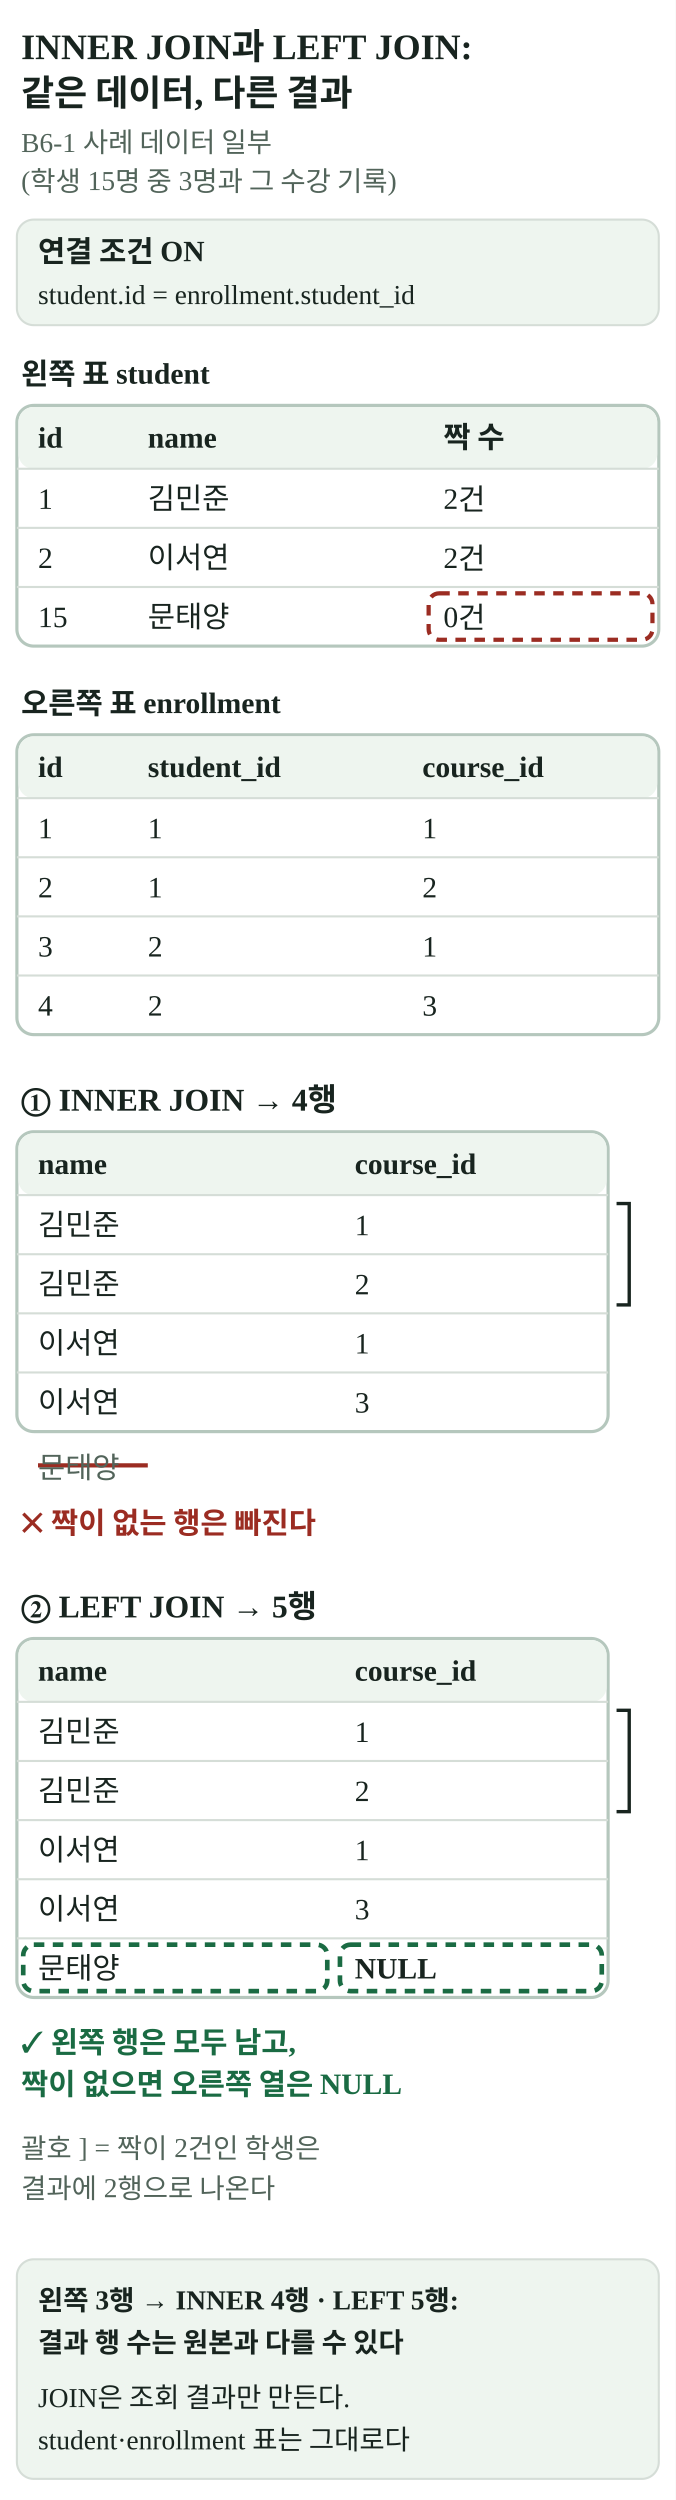
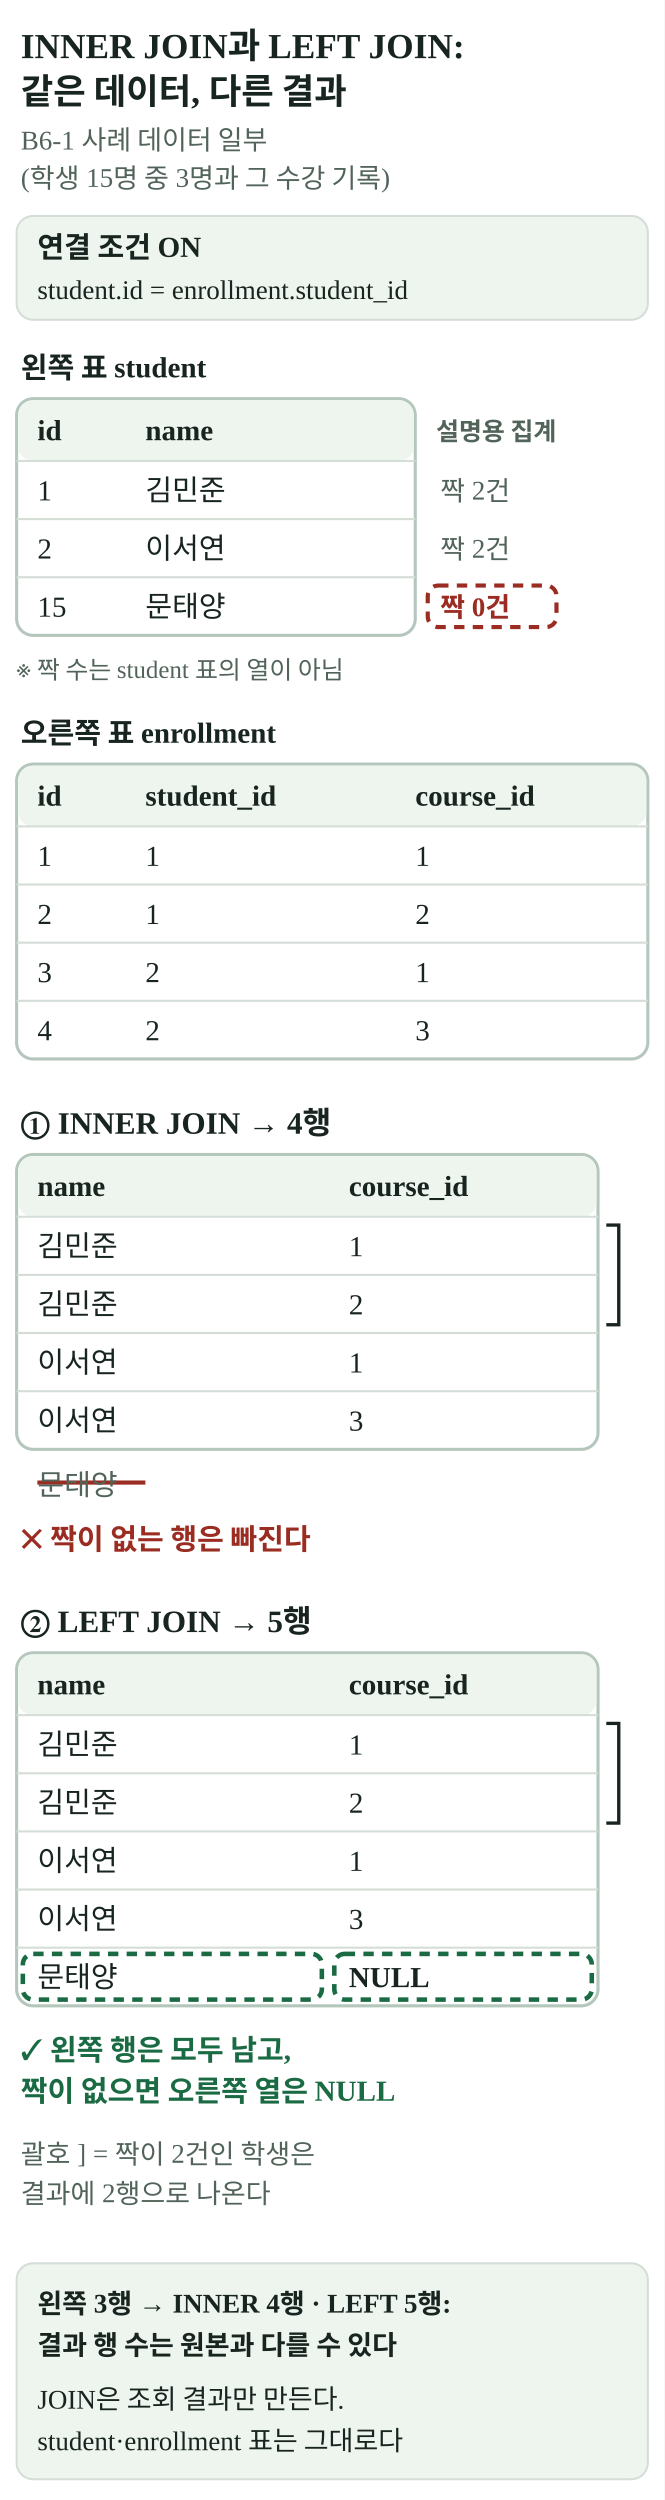
- <svg xmlns="http://www.w3.org/2000/svg" class="gvb6" viewBox="0 0 320 1184" width="320" height="1184" role="img" aria-labelledby="gvb6-join-m-title gvb6-join-m-desc">
+ <svg xmlns="http://www.w3.org/2000/svg" class="gvb6" viewBox="0 0 320 1204" width="320" height="1204" role="img" aria-labelledby="gvb6-join-m-title gvb6-join-m-desc">
  <style>
.gvb6{font-family:var(--font-body,'Pretendard VF','Pretendard Variable','Apple SD Gothic Neo','Malgun Gothic','Noto Sans CJK KR',system-ui,sans-serif)}
.gvb6 .bg{fill:var(--surface-raised,#fff)}
.gvb6 .t{fill:var(--text-primary,#18241f)}
.gvb6 .s{fill:var(--text-secondary,#52645a)}
.gvb6 .b{font-weight:700}
.gvb6 .m{font-family:var(--font-mono,ui-monospace,SFMono-Regular,Consolas,'Liberation Mono',monospace)}
.gvb6 .box{fill:var(--surface-raised,#fff);stroke:var(--border-strong,#b5c7bd);stroke-width:1.5}
.gvb6 .head{fill:var(--surface-soft,#eef5ef)}
.gvb6 .note{fill:var(--surface-soft,#eef5ef);stroke:var(--border-default,#d5ddd7);stroke-width:1}
.gvb6 .rule{stroke:var(--border-default,#d5ddd7);stroke-width:1}
.gvb6 .ln{fill:none;stroke:var(--text-primary,#18241f);stroke-width:1.6}
.gvb6 .ref{fill:none;stroke:#8a4b00;stroke-width:1.8;stroke-dasharray:6 4}
.gvb6 .refbad{fill:none;stroke:#9b2c22;stroke-width:1.8;stroke-dasharray:3 4}
.gvb6 .hit{fill:none;stroke:#8a4b00;stroke-width:2.2}
.gvb6 .gone{fill:none;stroke:#9b2c22;stroke-width:2;stroke-dasharray:5 4}
.gvb6 .kept{fill:none;stroke:#1a6b43;stroke-width:2.2;stroke-dasharray:5 4}
.gvb6 .pk{fill:#173e35} .gvb6 .fk{fill:#8a4b00} .gvb6 .on{fill:#fff}
.gvb6 .bad{fill:#9b2c22} .gvb6 .ok{fill:#1a6b43} .gvb6 .fkt{fill:#8a4b00}
</style>
  <defs>
    <marker id="gvb6-join-m-arr" markerWidth="10" markerHeight="10" refX="8" refY="5" orient="auto" markerUnits="userSpaceOnUse">
      <path d="M0 0L10 5L0 10Z" fill="#8a4b00" />
    </marker>
  </defs>
-   <rect class="bg" width="320" height="1184" />
+   <rect class="bg" width="320" height="1204" />
  <text x="10" y="28" font-size="17" class="t b">INNER JOIN과 LEFT JOIN:</text>
  <text x="10" y="50" font-size="17" class="t b">같은 데이터, 다른 결과</text>
  <text x="10" y="72" font-size="13" class="s">B6-1 사례 데이터 일부</text>
  <text x="10" y="90" font-size="13" class="s">(학생 15명 중 3명과 그 수강 기록)</text>
  <rect x="8" y="104" width="304" height="50" rx="8" class="note" />
  <text x="18" y="124" font-size="14" class="t b">연결 조건 ON</text>
  <text x="18" y="144" font-size="13" class="t m">student.id = enrollment.student_id</text>
  <text x="10" y="182" font-size="14" class="t b">왼쪽 표 student</text>
-   <rect x="8" y="192" width="304" height="114" rx="8" class="box" />
-   <rect x="8.75" y="192.75" width="302.5" height="29.25" rx="7" class="head" />
-   <line x1="8" y1="222" x2="312" y2="222" class="rule" />
+   <rect x="8" y="192" width="192" height="114" rx="8" class="box" />
+   <rect x="8.75" y="192.75" width="190.5" height="29.25" rx="7" class="head" />
+   <line x1="8" y1="222" x2="200" y2="222" class="rule" />
  <text x="18" y="212" font-size="14" class="t b m">id</text>
  <text x="70" y="212" font-size="14" class="t b m">name</text>
-   <text x="210" y="212" font-size="14" class="t b">짝 수</text>
  <text x="18" y="241" font-size="14" class="t m">1</text>
  <text x="70" y="241" font-size="14" class="t">김민준</text>
-   <text x="210" y="241" font-size="14" class="t">2건</text>
-   <line x1="8" y1="250" x2="312" y2="250" class="rule" />
+   <line x1="8" y1="250" x2="200" y2="250" class="rule" />
  <text x="18" y="269" font-size="14" class="t m">2</text>
  <text x="70" y="269" font-size="14" class="t">이서연</text>
-   <text x="210" y="269" font-size="14" class="t">2건</text>
-   <line x1="8" y1="278" x2="312" y2="278" class="rule" />
+   <line x1="8" y1="278" x2="200" y2="278" class="rule" />
  <text x="18" y="297" font-size="14" class="t m">15</text>
  <text x="70" y="297" font-size="14" class="t">문태양</text>
-   <rect x="203" y="281" width="106" height="22" rx="5" class="gone" />
-   <text x="210" y="297" font-size="14" class="t">0건</text>
-   <text x="10" y="338" font-size="14" class="t b">오른쪽 표 enrollment</text>
-   <rect x="8" y="348" width="304" height="142" rx="8" class="box" />
-   <rect x="8.75" y="348.75" width="302.5" height="29.25" rx="7" class="head" />
-   <line x1="8" y1="378" x2="312" y2="378" class="rule" />
-   <text x="18" y="368" font-size="14" class="t b m">id</text>
-   <text x="70" y="368" font-size="14" class="t b m">student_id</text>
-   <text x="200" y="368" font-size="14" class="t b m">course_id</text>
-   <text x="18" y="397" font-size="14" class="t m">1</text>
-   <text x="70" y="397" font-size="14" class="t m">1</text>
-   <text x="200" y="397" font-size="14" class="t m">1</text>
-   <line x1="8" y1="406" x2="312" y2="406" class="rule" />
-   <text x="18" y="425" font-size="14" class="t m">2</text>
-   <text x="70" y="425" font-size="14" class="t m">1</text>
-   <text x="200" y="425" font-size="14" class="t m">2</text>
-   <line x1="8" y1="434" x2="312" y2="434" class="rule" />
-   <text x="18" y="453" font-size="14" class="t m">3</text>
-   <text x="70" y="453" font-size="14" class="t m">2</text>
-   <text x="200" y="453" font-size="14" class="t m">1</text>
-   <line x1="8" y1="462" x2="312" y2="462" class="rule" />
-   <text x="18" y="481" font-size="14" class="t m">4</text>
-   <text x="70" y="481" font-size="14" class="t m">2</text>
-   <text x="200" y="481" font-size="14" class="t m">3</text>
-   <text x="10" y="526" font-size="15" class="t b">① INNER JOIN → 4행</text>
-   <rect x="8" y="536" width="280" height="142" rx="8" class="box" />
-   <rect x="8.75" y="536.75" width="278.5" height="29.25" rx="7" class="head" />
-   <line x1="8" y1="566" x2="288" y2="566" class="rule" />
-   <text x="18" y="556" font-size="14" class="t b m">name</text>
-   <text x="168" y="556" font-size="14" class="t b m">course_id</text>
-   <text x="18" y="585" font-size="14" class="t">김민준</text>
-   <text x="168" y="585" font-size="14" class="t m">1</text>
-   <line x1="8" y1="594" x2="288" y2="594" class="rule" />
-   <text x="18" y="613" font-size="14" class="t">김민준</text>
-   <text x="168" y="613" font-size="14" class="t m">2</text>
-   <line x1="8" y1="622" x2="288" y2="622" class="rule" />
-   <text x="18" y="641" font-size="14" class="t">이서연</text>
-   <text x="168" y="641" font-size="14" class="t m">1</text>
-   <line x1="8" y1="650" x2="288" y2="650" class="rule" />
-   <text x="18" y="669" font-size="14" class="t">이서연</text>
-   <text x="168" y="669" font-size="14" class="t m">3</text>
-   <path d="M292 570 h6 v48 h-6" class="ln" />
-   <line x1="18" y1="694" x2="70" y2="694" class="gone" style="stroke-dasharray:none" />
-   <text x="18" y="700" font-size="14" class="s">문태양</text>
-   <text x="10" y="726" font-size="14" class="bad b">✕ 짝이 없는 행은 빠진다</text>
-   <text x="10" y="766" font-size="15" class="t b">② LEFT JOIN → 5행</text>
-   <rect x="8" y="776" width="280" height="170" rx="8" class="box" />
-   <rect x="8.75" y="776.75" width="278.5" height="29.25" rx="7" class="head" />
-   <line x1="8" y1="806" x2="288" y2="806" class="rule" />
-   <text x="18" y="796" font-size="14" class="t b m">name</text>
-   <text x="168" y="796" font-size="14" class="t b m">course_id</text>
-   <text x="18" y="825" font-size="14" class="t">김민준</text>
-   <text x="168" y="825" font-size="14" class="t m">1</text>
-   <line x1="8" y1="834" x2="288" y2="834" class="rule" />
-   <text x="18" y="853" font-size="14" class="t">김민준</text>
-   <text x="168" y="853" font-size="14" class="t m">2</text>
-   <line x1="8" y1="862" x2="288" y2="862" class="rule" />
-   <text x="18" y="881" font-size="14" class="t">이서연</text>
-   <text x="168" y="881" font-size="14" class="t m">1</text>
-   <line x1="8" y1="890" x2="288" y2="890" class="rule" />
-   <text x="18" y="909" font-size="14" class="t">이서연</text>
-   <text x="168" y="909" font-size="14" class="t m">3</text>
-   <line x1="8" y1="918" x2="288" y2="918" class="rule" />
-   <rect x="11" y="921" width="144" height="22" rx="5" class="kept" />
-   <text x="18" y="937" font-size="14" class="t">문태양</text>
-   <rect x="161" y="921" width="124" height="22" rx="5" class="kept" />
-   <text x="168" y="937" font-size="14" class="t b m">NULL</text>
-   <path d="M292 810 h6 v48 h-6" class="ln" />
-   <text x="10" y="972" font-size="14" class="ok b">✓ 왼쪽 행은 모두 남고,</text>
-   <text x="10" y="992" font-size="14" class="ok b">짝이 없으면 오른쪽 열은 NULL</text>
-   <text x="10" y="1022" font-size="13" class="s">괄호 ] = 짝이 2건인 학생은</text>
-   <text x="10" y="1041" font-size="13" class="s">결과에 2행으로 나온다</text>
-   <rect x="8" y="1070" width="304" height="104" rx="8" class="note" />
-   <text x="18" y="1094" font-size="13" class="t b">왼쪽 3행 → INNER 4행 · LEFT 5행:</text>
-   <text x="18" y="1114" font-size="13" class="t b">결과 행 수는 원본과 다를 수 있다</text>
-   <text x="18" y="1140" font-size="13" class="t">JOIN은 조회 결과만 만든다.</text>
-   <text x="18" y="1160" font-size="13" class="t">student·enrollment 표는 그대로다</text>
+   <text x="210" y="212" font-size="12" class="s b">설명용 집계</text>
+   <text x="212" y="241" font-size="13" class="s">짝 2건</text>
+   <text x="212" y="269" font-size="13" class="s">짝 2건</text>
+   <rect x="206" y="282" width="62" height="20" rx="5" class="gone" />
+   <text x="212" y="297" font-size="13" class="bad b">짝 0건</text>
+   <text x="8" y="326" font-size="12" class="s">※ 짝 수는 student 표의 열이 아님</text>
+   <text x="10" y="358" font-size="14" class="t b">오른쪽 표 enrollment</text>
+   <rect x="8" y="368" width="304" height="142" rx="8" class="box" />
+   <rect x="8.75" y="368.75" width="302.5" height="29.25" rx="7" class="head" />
+   <line x1="8" y1="398" x2="312" y2="398" class="rule" />
+   <text x="18" y="388" font-size="14" class="t b m">id</text>
+   <text x="70" y="388" font-size="14" class="t b m">student_id</text>
+   <text x="200" y="388" font-size="14" class="t b m">course_id</text>
+   <text x="18" y="417" font-size="14" class="t m">1</text>
+   <text x="70" y="417" font-size="14" class="t m">1</text>
+   <text x="200" y="417" font-size="14" class="t m">1</text>
+   <line x1="8" y1="426" x2="312" y2="426" class="rule" />
+   <text x="18" y="445" font-size="14" class="t m">2</text>
+   <text x="70" y="445" font-size="14" class="t m">1</text>
+   <text x="200" y="445" font-size="14" class="t m">2</text>
+   <line x1="8" y1="454" x2="312" y2="454" class="rule" />
+   <text x="18" y="473" font-size="14" class="t m">3</text>
+   <text x="70" y="473" font-size="14" class="t m">2</text>
+   <text x="200" y="473" font-size="14" class="t m">1</text>
+   <line x1="8" y1="482" x2="312" y2="482" class="rule" />
+   <text x="18" y="501" font-size="14" class="t m">4</text>
+   <text x="70" y="501" font-size="14" class="t m">2</text>
+   <text x="200" y="501" font-size="14" class="t m">3</text>
+   <text x="10" y="546" font-size="15" class="t b">① INNER JOIN → 4행</text>
+   <rect x="8" y="556" width="280" height="142" rx="8" class="box" />
+   <rect x="8.75" y="556.75" width="278.5" height="29.25" rx="7" class="head" />
+   <line x1="8" y1="586" x2="288" y2="586" class="rule" />
+   <text x="18" y="576" font-size="14" class="t b m">name</text>
+   <text x="168" y="576" font-size="14" class="t b m">course_id</text>
+   <text x="18" y="605" font-size="14" class="t">김민준</text>
+   <text x="168" y="605" font-size="14" class="t m">1</text>
+   <line x1="8" y1="614" x2="288" y2="614" class="rule" />
+   <text x="18" y="633" font-size="14" class="t">김민준</text>
+   <text x="168" y="633" font-size="14" class="t m">2</text>
+   <line x1="8" y1="642" x2="288" y2="642" class="rule" />
+   <text x="18" y="661" font-size="14" class="t">이서연</text>
+   <text x="168" y="661" font-size="14" class="t m">1</text>
+   <line x1="8" y1="670" x2="288" y2="670" class="rule" />
+   <text x="18" y="689" font-size="14" class="t">이서연</text>
+   <text x="168" y="689" font-size="14" class="t m">3</text>
+   <path d="M292 590 h6 v48 h-6" class="ln" />
+   <line x1="18" y1="714" x2="70" y2="714" class="gone" style="stroke-dasharray:none" />
+   <text x="18" y="720" font-size="14" class="s">문태양</text>
+   <text x="10" y="746" font-size="14" class="bad b">✕ 짝이 없는 행은 빠진다</text>
+   <text x="10" y="786" font-size="15" class="t b">② LEFT JOIN → 5행</text>
+   <rect x="8" y="796" width="280" height="170" rx="8" class="box" />
+   <rect x="8.75" y="796.75" width="278.5" height="29.25" rx="7" class="head" />
+   <line x1="8" y1="826" x2="288" y2="826" class="rule" />
+   <text x="18" y="816" font-size="14" class="t b m">name</text>
+   <text x="168" y="816" font-size="14" class="t b m">course_id</text>
+   <text x="18" y="845" font-size="14" class="t">김민준</text>
+   <text x="168" y="845" font-size="14" class="t m">1</text>
+   <line x1="8" y1="854" x2="288" y2="854" class="rule" />
+   <text x="18" y="873" font-size="14" class="t">김민준</text>
+   <text x="168" y="873" font-size="14" class="t m">2</text>
+   <line x1="8" y1="882" x2="288" y2="882" class="rule" />
+   <text x="18" y="901" font-size="14" class="t">이서연</text>
+   <text x="168" y="901" font-size="14" class="t m">1</text>
+   <line x1="8" y1="910" x2="288" y2="910" class="rule" />
+   <text x="18" y="929" font-size="14" class="t">이서연</text>
+   <text x="168" y="929" font-size="14" class="t m">3</text>
+   <line x1="8" y1="938" x2="288" y2="938" class="rule" />
+   <rect x="11" y="941" width="144" height="22" rx="5" class="kept" />
+   <text x="18" y="957" font-size="14" class="t">문태양</text>
+   <rect x="161" y="941" width="124" height="22" rx="5" class="kept" />
+   <text x="168" y="957" font-size="14" class="t b m">NULL</text>
+   <path d="M292 830 h6 v48 h-6" class="ln" />
+   <text x="10" y="992" font-size="14" class="ok b">✓ 왼쪽 행은 모두 남고,</text>
+   <text x="10" y="1012" font-size="14" class="ok b">짝이 없으면 오른쪽 열은 NULL</text>
+   <text x="10" y="1042" font-size="13" class="s">괄호 ] = 짝이 2건인 학생은</text>
+   <text x="10" y="1061" font-size="13" class="s">결과에 2행으로 나온다</text>
+   <rect x="8" y="1090" width="304" height="104" rx="8" class="note" />
+   <text x="18" y="1114" font-size="13" class="t b">왼쪽 3행 → INNER 4행 · LEFT 5행:</text>
+   <text x="18" y="1134" font-size="13" class="t b">결과 행 수는 원본과 다를 수 있다</text>
+   <text x="18" y="1160" font-size="13" class="t">JOIN은 조회 결과만 만든다.</text>
+   <text x="18" y="1180" font-size="13" class="t">student·enrollment 표는 그대로다</text>
</svg>
